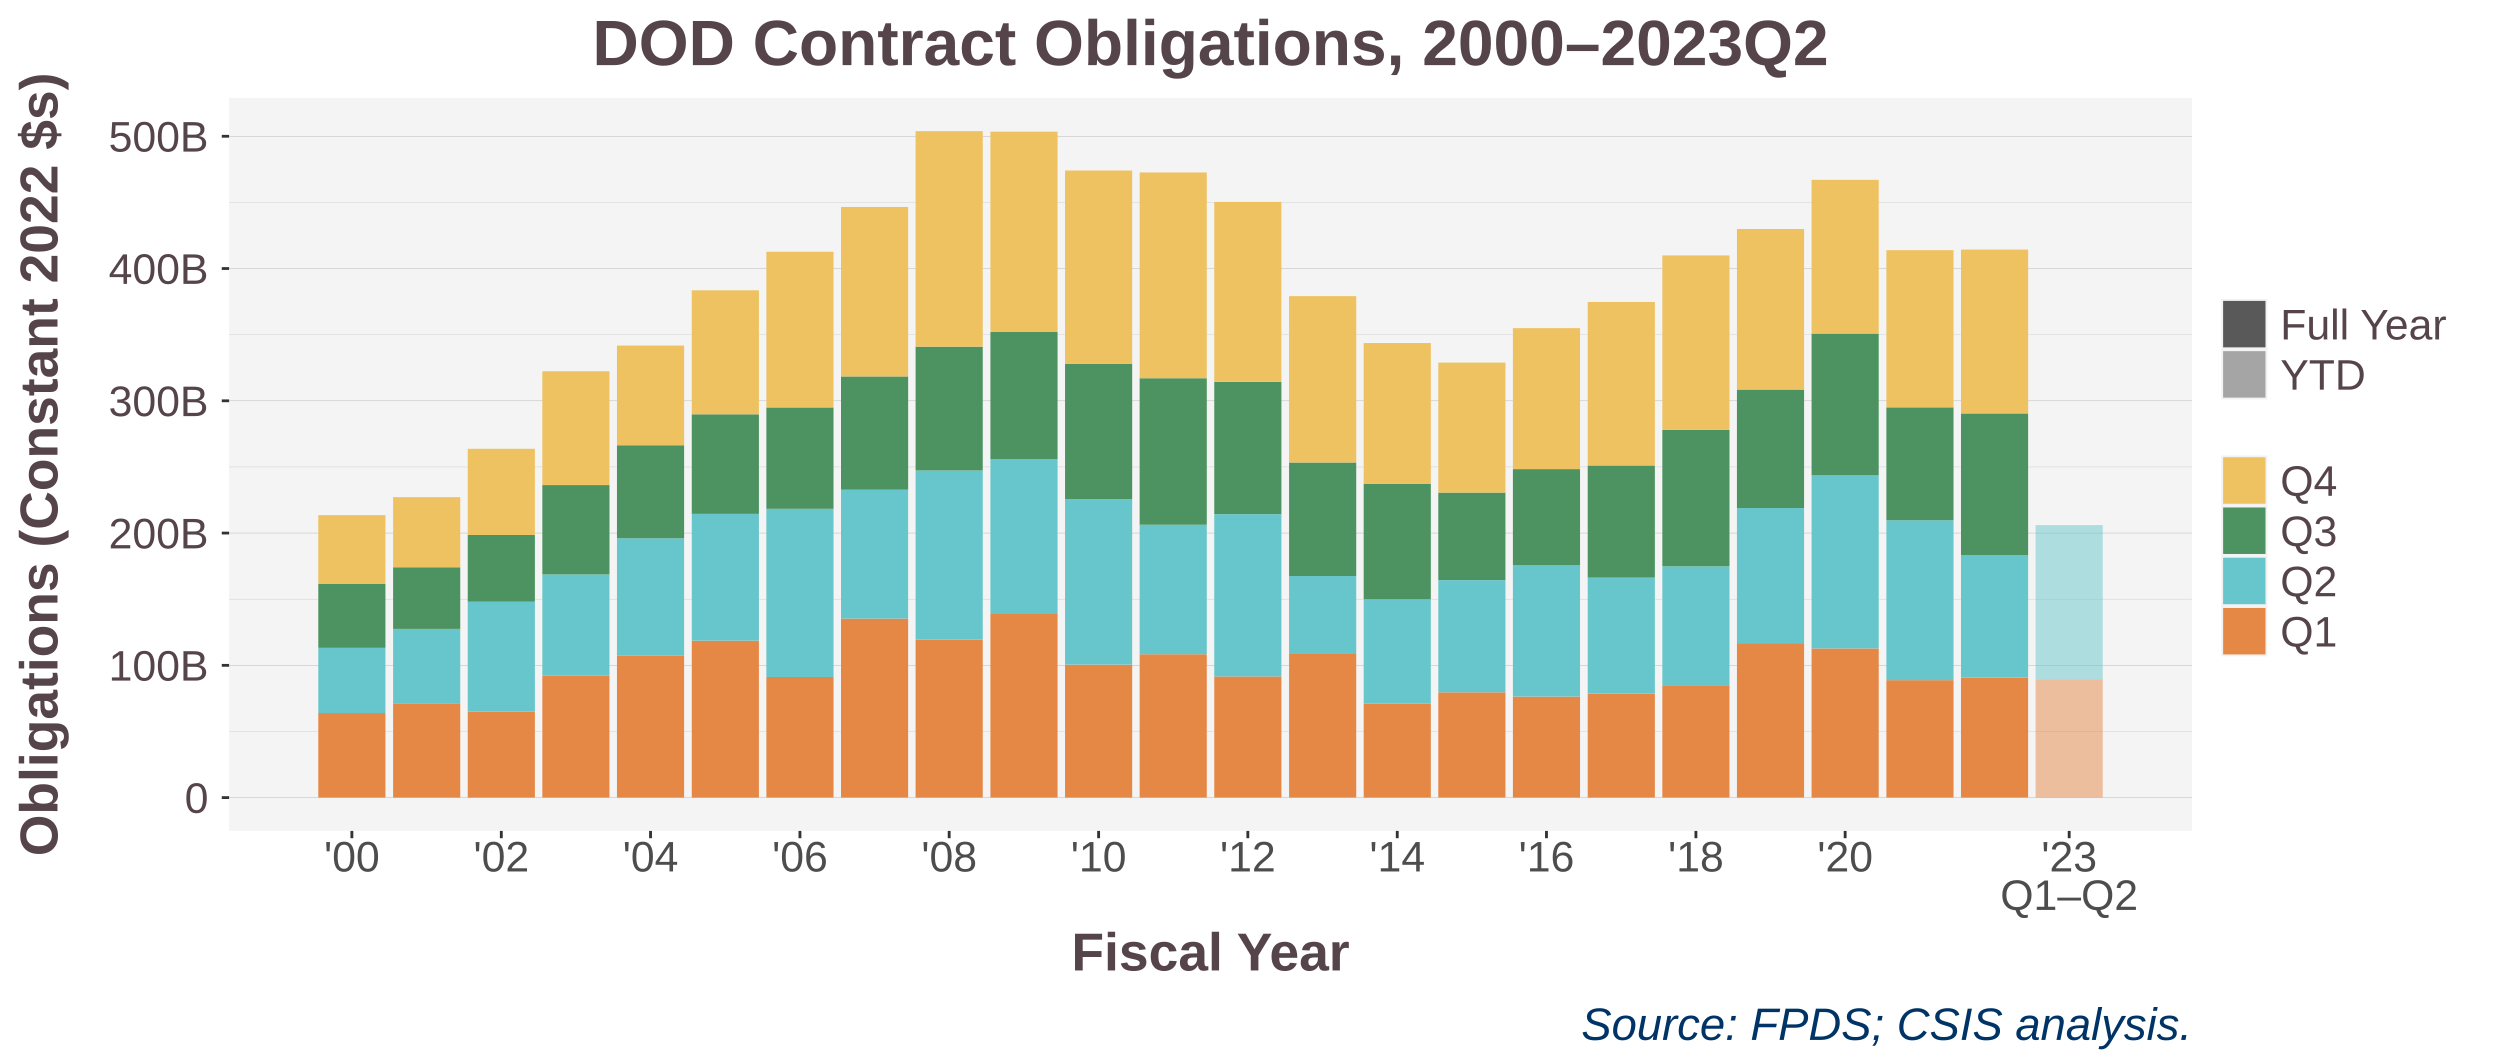
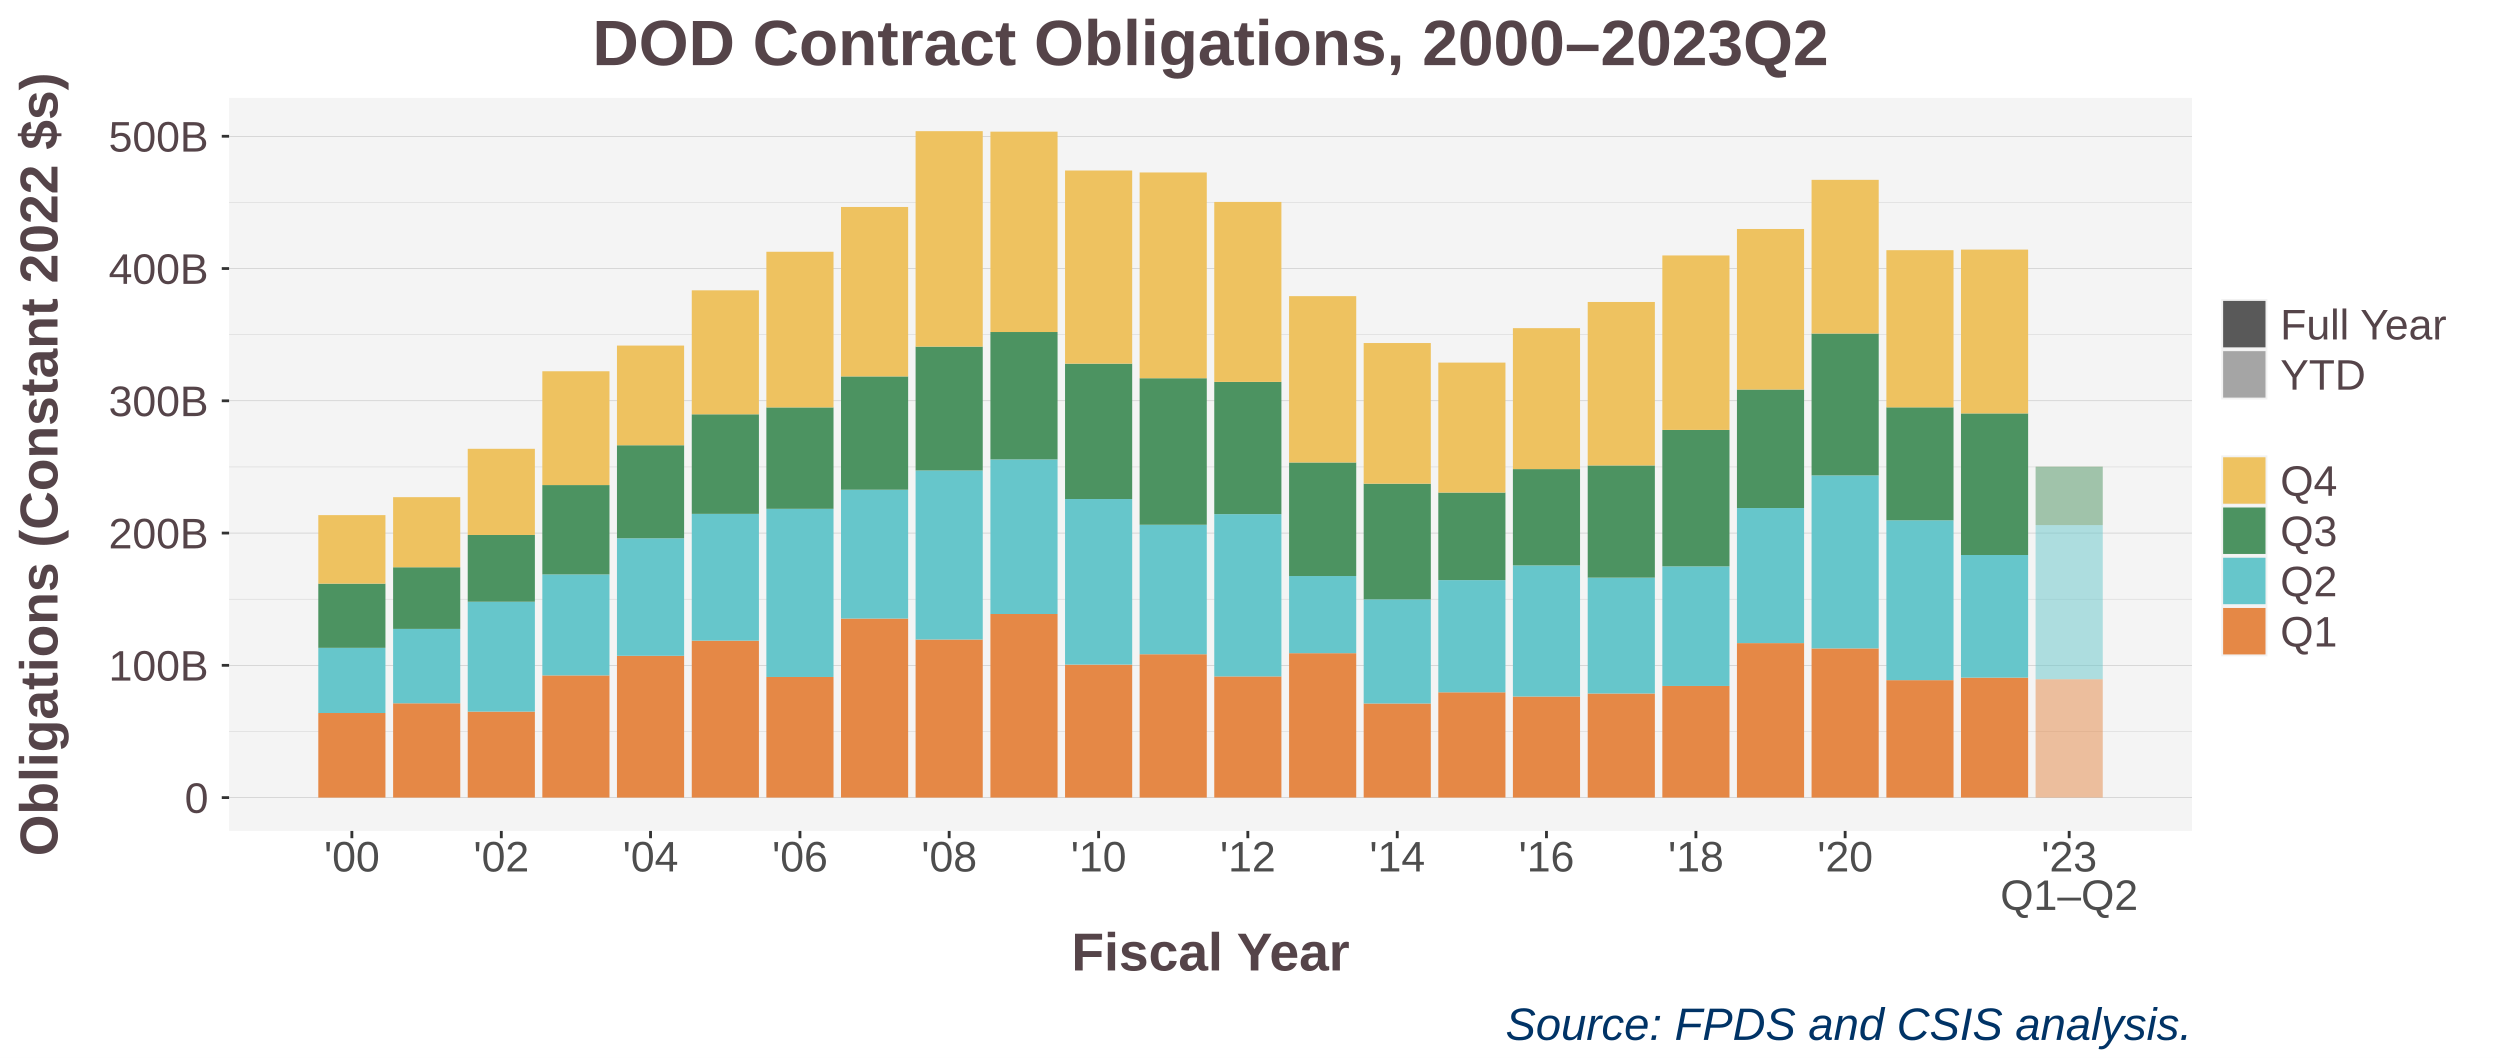
<svg xmlns="http://www.w3.org/2000/svg" class="svglite" width="936.00pt" height="396.00pt" viewBox="0 0 936.00 396.00">
  <defs>
    <style type="text/css">
    .svglite line, .svglite polyline, .svglite polygon, .svglite path, .svglite rect, .svglite circle {
      fill: none;
      stroke: #000000;
      stroke-linecap: round;
      stroke-linejoin: round;
      stroke-miterlimit: 10.00;
    }
    .svglite text {
      white-space: pre;
    }
  </style>
  </defs>
  <rect width="100%" height="100%" style="stroke: none; fill: #FFFFFF;" />
  <defs>
    <clipPath id="cpMC4wMHw5MzYuMDB8MC4wMHwzOTYuMDA=">
      <rect x="0.00" y="0.00" width="936.00" height="396.00" />
    </clipPath>
  </defs>
  <g clip-path="url(#cpMC4wMHw5MzYuMDB8MC4wMHwzOTYuMDA=)">
    <rect x="0.00" y="0.00" width="936.00" height="396.00" style="stroke-width: 1.07; stroke: #FFFFFF; fill: #FFFFFF;" />
  </g>
  <defs>
    <clipPath id="cpODUuNzd8ODIwLjY4fDM2LjYzfDMxMS4wOQ==">
      <rect x="85.77" y="36.63" width="734.91" height="274.46" />
    </clipPath>
  </defs>
  <g clip-path="url(#cpODUuNzd8ODIwLjY4fDM2LjYzfDMxMS4wOQ==)">
    <rect x="85.77" y="36.63" width="734.91" height="274.46" style="stroke-width: 1.07; stroke: none; fill: #F4F4F4;" />
    <polyline points="85.77,273.86 820.68,273.86 " style="stroke-width: 0.21; stroke: #D3D3D3; stroke-linecap: butt;" />
    <polyline points="85.77,224.34 820.68,224.34 " style="stroke-width: 0.21; stroke: #D3D3D3; stroke-linecap: butt;" />
    <polyline points="85.77,174.82 820.68,174.82 " style="stroke-width: 0.21; stroke: #D3D3D3; stroke-linecap: butt;" />
    <polyline points="85.77,125.30 820.68,125.30 " style="stroke-width: 0.21; stroke: #D3D3D3; stroke-linecap: butt;" />
    <polyline points="85.77,75.78 820.68,75.78 " style="stroke-width: 0.21; stroke: #D3D3D3; stroke-linecap: butt;" />
    <polyline points="85.77,298.62 820.68,298.62 " style="stroke-width: 0.21; stroke: #BEBEBE; stroke-linecap: butt;" />
    <polyline points="85.77,249.10 820.68,249.10 " style="stroke-width: 0.21; stroke: #BEBEBE; stroke-linecap: butt;" />
    <polyline points="85.77,199.58 820.68,199.58 " style="stroke-width: 0.21; stroke: #BEBEBE; stroke-linecap: butt;" />
    <polyline points="85.77,150.06 820.68,150.06 " style="stroke-width: 0.21; stroke: #BEBEBE; stroke-linecap: butt;" />
    <polyline points="85.77,100.54 820.68,100.54 " style="stroke-width: 0.21; stroke: #BEBEBE; stroke-linecap: butt;" />
    <polyline points="85.77,51.02 820.68,51.02 " style="stroke-width: 0.21; stroke: #BEBEBE; stroke-linecap: butt;" />
    <rect x="119.17" y="266.95" width="25.14" height="31.67" style="stroke-width: 1.07; stroke: none; stroke-linecap: butt; stroke-linejoin: miter; fill: #E58846;" />
    <rect x="147.18" y="263.31" width="25.14" height="35.31" style="stroke-width: 1.07; stroke: none; stroke-linecap: butt; stroke-linejoin: miter; fill: #E58846;" />
    <rect x="175.12" y="266.42" width="25.14" height="32.20" style="stroke-width: 1.07; stroke: none; stroke-linecap: butt; stroke-linejoin: miter; fill: #E58846;" />
    <rect x="203.05" y="252.87" width="25.14" height="45.75" style="stroke-width: 1.07; stroke: none; stroke-linecap: butt; stroke-linejoin: miter; fill: #E58846;" />
    <rect x="230.99" y="245.53" width="25.14" height="53.09" style="stroke-width: 1.07; stroke: none; stroke-linecap: butt; stroke-linejoin: miter; fill: #E58846;" />
    <rect x="259.00" y="239.86" width="25.14" height="58.76" style="stroke-width: 1.07; stroke: none; stroke-linecap: butt; stroke-linejoin: miter; fill: #E58846;" />
    <rect x="286.93" y="253.46" width="25.14" height="45.15" style="stroke-width: 1.07; stroke: none; stroke-linecap: butt; stroke-linejoin: miter; fill: #E58846;" />
    <rect x="314.87" y="231.58" width="25.14" height="67.03" style="stroke-width: 1.07; stroke: none; stroke-linecap: butt; stroke-linejoin: miter; fill: #E58846;" />
    <rect x="342.80" y="239.43" width="25.14" height="59.19" style="stroke-width: 1.07; stroke: none; stroke-linecap: butt; stroke-linejoin: miter; fill: #E58846;" />
    <rect x="370.81" y="229.88" width="25.14" height="68.73" style="stroke-width: 1.07; stroke: none; stroke-linecap: butt; stroke-linejoin: miter; fill: #E58846;" />
    <rect x="398.75" y="248.83" width="25.14" height="49.79" style="stroke-width: 1.07; stroke: none; stroke-linecap: butt; stroke-linejoin: miter; fill: #E58846;" />
    <rect x="426.68" y="244.95" width="25.14" height="53.67" style="stroke-width: 1.07; stroke: none; stroke-linecap: butt; stroke-linejoin: miter; fill: #E58846;" />
    <rect x="454.62" y="253.25" width="25.14" height="45.36" style="stroke-width: 1.07; stroke: none; stroke-linecap: butt; stroke-linejoin: miter; fill: #E58846;" />
    <rect x="482.63" y="244.55" width="25.14" height="54.06" style="stroke-width: 1.07; stroke: none; stroke-linecap: butt; stroke-linejoin: miter; fill: #E58846;" />
    <rect x="510.56" y="263.38" width="25.14" height="35.24" style="stroke-width: 1.07; stroke: none; stroke-linecap: butt; stroke-linejoin: miter; fill: #E58846;" />
    <rect x="538.50" y="259.19" width="25.14" height="39.42" style="stroke-width: 1.07; stroke: none; stroke-linecap: butt; stroke-linejoin: miter; fill: #E58846;" />
    <rect x="566.43" y="260.78" width="25.14" height="37.84" style="stroke-width: 1.07; stroke: none; stroke-linecap: butt; stroke-linejoin: miter; fill: #E58846;" />
    <rect x="594.44" y="259.64" width="25.14" height="38.98" style="stroke-width: 1.07; stroke: none; stroke-linecap: butt; stroke-linejoin: miter; fill: #E58846;" />
    <rect x="622.38" y="256.82" width="25.14" height="41.80" style="stroke-width: 1.07; stroke: none; stroke-linecap: butt; stroke-linejoin: miter; fill: #E58846;" />
    <rect x="650.31" y="240.78" width="25.14" height="57.83" style="stroke-width: 1.07; stroke: none; stroke-linecap: butt; stroke-linejoin: miter; fill: #E58846;" />
    <rect x="678.25" y="242.77" width="25.14" height="55.85" style="stroke-width: 1.07; stroke: none; stroke-linecap: butt; stroke-linejoin: miter; fill: #E58846;" />
    <rect x="706.26" y="254.65" width="25.14" height="43.97" style="stroke-width: 1.07; stroke: none; stroke-linecap: butt; stroke-linejoin: miter; fill: #E58846;" />
    <rect x="734.19" y="253.70" width="25.14" height="44.91" style="stroke-width: 1.07; stroke: none; stroke-linecap: butt; stroke-linejoin: miter; fill: #E58846;" />
    <rect x="762.13" y="254.30" width="25.14" height="44.32" style="stroke-width: 1.07; stroke: none; stroke-linecap: butt; stroke-linejoin: miter; fill: #E58846; fill-opacity: 0.50;" />
    <rect x="119.17" y="242.56" width="25.14" height="24.39" style="stroke-width: 1.07; stroke: none; stroke-linecap: butt; stroke-linejoin: miter; fill: #66C6CB;" />
    <rect x="147.18" y="235.46" width="25.14" height="27.85" style="stroke-width: 1.07; stroke: none; stroke-linecap: butt; stroke-linejoin: miter; fill: #66C6CB;" />
    <rect x="175.12" y="225.30" width="25.14" height="41.12" style="stroke-width: 1.07; stroke: none; stroke-linecap: butt; stroke-linejoin: miter; fill: #66C6CB;" />
    <rect x="203.05" y="215.06" width="25.14" height="37.81" style="stroke-width: 1.07; stroke: none; stroke-linecap: butt; stroke-linejoin: miter; fill: #66C6CB;" />
    <rect x="230.99" y="201.53" width="25.14" height="44.00" style="stroke-width: 1.07; stroke: none; stroke-linecap: butt; stroke-linejoin: miter; fill: #66C6CB;" />
    <rect x="259.00" y="192.39" width="25.14" height="47.47" style="stroke-width: 1.07; stroke: none; stroke-linecap: butt; stroke-linejoin: miter; fill: #66C6CB;" />
    <rect x="286.93" y="190.50" width="25.14" height="62.96" style="stroke-width: 1.07; stroke: none; stroke-linecap: butt; stroke-linejoin: miter; fill: #66C6CB;" />
    <rect x="314.87" y="183.35" width="25.14" height="48.24" style="stroke-width: 1.07; stroke: none; stroke-linecap: butt; stroke-linejoin: miter; fill: #66C6CB;" />
    <rect x="342.80" y="176.15" width="25.14" height="63.28" style="stroke-width: 1.07; stroke: none; stroke-linecap: butt; stroke-linejoin: miter; fill: #66C6CB;" />
    <rect x="370.81" y="172.01" width="25.14" height="57.87" style="stroke-width: 1.07; stroke: none; stroke-linecap: butt; stroke-linejoin: miter; fill: #66C6CB;" />
    <rect x="398.75" y="186.84" width="25.14" height="61.98" style="stroke-width: 1.07; stroke: none; stroke-linecap: butt; stroke-linejoin: miter; fill: #66C6CB;" />
    <rect x="426.68" y="196.47" width="25.14" height="48.48" style="stroke-width: 1.07; stroke: none; stroke-linecap: butt; stroke-linejoin: miter; fill: #66C6CB;" />
    <rect x="454.62" y="192.50" width="25.14" height="60.76" style="stroke-width: 1.07; stroke: none; stroke-linecap: butt; stroke-linejoin: miter; fill: #66C6CB;" />
    <rect x="482.63" y="215.67" width="25.14" height="28.88" style="stroke-width: 1.07; stroke: none; stroke-linecap: butt; stroke-linejoin: miter; fill: #66C6CB;" />
    <rect x="510.56" y="224.40" width="25.14" height="38.98" style="stroke-width: 1.07; stroke: none; stroke-linecap: butt; stroke-linejoin: miter; fill: #66C6CB;" />
    <rect x="538.50" y="217.20" width="25.14" height="42.00" style="stroke-width: 1.07; stroke: none; stroke-linecap: butt; stroke-linejoin: miter; fill: #66C6CB;" />
    <rect x="566.43" y="211.69" width="25.14" height="49.09" style="stroke-width: 1.07; stroke: none; stroke-linecap: butt; stroke-linejoin: miter; fill: #66C6CB;" />
    <rect x="594.44" y="216.27" width="25.14" height="43.37" style="stroke-width: 1.07; stroke: none; stroke-linecap: butt; stroke-linejoin: miter; fill: #66C6CB;" />
    <rect x="622.38" y="212.05" width="25.14" height="44.77" style="stroke-width: 1.07; stroke: none; stroke-linecap: butt; stroke-linejoin: miter; fill: #66C6CB;" />
    <rect x="650.31" y="190.21" width="25.14" height="50.57" style="stroke-width: 1.07; stroke: none; stroke-linecap: butt; stroke-linejoin: miter; fill: #66C6CB;" />
    <rect x="678.25" y="177.99" width="25.14" height="64.77" style="stroke-width: 1.07; stroke: none; stroke-linecap: butt; stroke-linejoin: miter; fill: #66C6CB;" />
    <rect x="706.26" y="194.80" width="25.14" height="59.85" style="stroke-width: 1.07; stroke: none; stroke-linecap: butt; stroke-linejoin: miter; fill: #66C6CB;" />
    <rect x="734.19" y="207.80" width="25.14" height="45.90" style="stroke-width: 1.07; stroke: none; stroke-linecap: butt; stroke-linejoin: miter; fill: #66C6CB;" />
    <rect x="762.13" y="196.60" width="25.14" height="57.70" style="stroke-width: 1.07; stroke: none; stroke-linecap: butt; stroke-linejoin: miter; fill: #66C6CB; fill-opacity: 0.50;" />
    <rect x="119.17" y="218.51" width="25.14" height="24.04" style="stroke-width: 1.07; stroke: none; stroke-linecap: butt; stroke-linejoin: miter; fill: #4C9361;" />
    <rect x="147.18" y="212.38" width="25.14" height="23.08" style="stroke-width: 1.07; stroke: none; stroke-linecap: butt; stroke-linejoin: miter; fill: #4C9361;" />
    <rect x="175.12" y="200.29" width="25.14" height="25.00" style="stroke-width: 1.07; stroke: none; stroke-linecap: butt; stroke-linejoin: miter; fill: #4C9361;" />
    <rect x="203.05" y="181.61" width="25.14" height="33.45" style="stroke-width: 1.07; stroke: none; stroke-linecap: butt; stroke-linejoin: miter; fill: #4C9361;" />
    <rect x="230.99" y="166.70" width="25.14" height="34.83" style="stroke-width: 1.07; stroke: none; stroke-linecap: butt; stroke-linejoin: miter; fill: #4C9361;" />
    <rect x="259.00" y="155.11" width="25.14" height="37.28" style="stroke-width: 1.07; stroke: none; stroke-linecap: butt; stroke-linejoin: miter; fill: #4C9361;" />
    <rect x="286.93" y="152.53" width="25.14" height="37.97" style="stroke-width: 1.07; stroke: none; stroke-linecap: butt; stroke-linejoin: miter; fill: #4C9361;" />
    <rect x="314.87" y="140.93" width="25.14" height="42.42" style="stroke-width: 1.07; stroke: none; stroke-linecap: butt; stroke-linejoin: miter; fill: #4C9361;" />
    <rect x="342.80" y="129.77" width="25.14" height="46.38" style="stroke-width: 1.07; stroke: none; stroke-linecap: butt; stroke-linejoin: miter; fill: #4C9361;" />
    <rect x="370.81" y="124.30" width="25.14" height="47.70" style="stroke-width: 1.07; stroke: none; stroke-linecap: butt; stroke-linejoin: miter; fill: #4C9361;" />
    <rect x="398.75" y="136.15" width="25.14" height="50.69" style="stroke-width: 1.07; stroke: none; stroke-linecap: butt; stroke-linejoin: miter; fill: #4C9361;" />
    <rect x="426.68" y="141.61" width="25.14" height="54.86" style="stroke-width: 1.07; stroke: none; stroke-linecap: butt; stroke-linejoin: miter; fill: #4C9361;" />
    <rect x="454.62" y="142.98" width="25.14" height="49.51" style="stroke-width: 1.07; stroke: none; stroke-linecap: butt; stroke-linejoin: miter; fill: #4C9361;" />
    <rect x="482.63" y="173.15" width="25.14" height="42.52" style="stroke-width: 1.07; stroke: none; stroke-linecap: butt; stroke-linejoin: miter; fill: #4C9361;" />
    <rect x="510.56" y="181.09" width="25.14" height="43.31" style="stroke-width: 1.07; stroke: none; stroke-linecap: butt; stroke-linejoin: miter; fill: #4C9361;" />
    <rect x="538.50" y="184.41" width="25.14" height="32.78" style="stroke-width: 1.07; stroke: none; stroke-linecap: butt; stroke-linejoin: miter; fill: #4C9361;" />
    <rect x="566.43" y="175.63" width="25.14" height="36.06" style="stroke-width: 1.07; stroke: none; stroke-linecap: butt; stroke-linejoin: miter; fill: #4C9361;" />
    <rect x="594.44" y="174.26" width="25.14" height="42.01" style="stroke-width: 1.07; stroke: none; stroke-linecap: butt; stroke-linejoin: miter; fill: #4C9361;" />
    <rect x="622.38" y="160.96" width="25.14" height="51.09" style="stroke-width: 1.07; stroke: none; stroke-linecap: butt; stroke-linejoin: miter; fill: #4C9361;" />
    <rect x="650.31" y="145.84" width="25.14" height="44.37" style="stroke-width: 1.07; stroke: none; stroke-linecap: butt; stroke-linejoin: miter; fill: #4C9361;" />
    <rect x="678.25" y="124.87" width="25.14" height="53.12" style="stroke-width: 1.07; stroke: none; stroke-linecap: butt; stroke-linejoin: miter; fill: #4C9361;" />
    <rect x="706.26" y="152.50" width="25.14" height="42.30" style="stroke-width: 1.07; stroke: none; stroke-linecap: butt; stroke-linejoin: miter; fill: #4C9361;" />
    <rect x="734.19" y="154.78" width="25.14" height="53.02" style="stroke-width: 1.07; stroke: none; stroke-linecap: butt; stroke-linejoin: miter; fill: #4C9361;" />
+     <rect x="762.13" y="174.71" width="25.14" height="21.89" style="stroke-width: 1.07; stroke: none; stroke-linecap: butt; stroke-linejoin: miter; fill: #4C9361; fill-opacity: 0.50;" />
    <rect x="119.17" y="192.86" width="25.14" height="25.65" style="stroke-width: 1.07; stroke: none; stroke-linecap: butt; stroke-linejoin: miter; fill: #EEC260;" />
    <rect x="147.18" y="186.14" width="25.14" height="26.24" style="stroke-width: 1.07; stroke: none; stroke-linecap: butt; stroke-linejoin: miter; fill: #EEC260;" />
    <rect x="175.12" y="168.03" width="25.14" height="32.26" style="stroke-width: 1.07; stroke: none; stroke-linecap: butt; stroke-linejoin: miter; fill: #EEC260;" />
    <rect x="203.05" y="139.00" width="25.14" height="42.61" style="stroke-width: 1.07; stroke: none; stroke-linecap: butt; stroke-linejoin: miter; fill: #EEC260;" />
    <rect x="230.99" y="129.38" width="25.14" height="37.32" style="stroke-width: 1.07; stroke: none; stroke-linecap: butt; stroke-linejoin: miter; fill: #EEC260;" />
    <rect x="259.00" y="108.70" width="25.14" height="46.41" style="stroke-width: 1.07; stroke: none; stroke-linecap: butt; stroke-linejoin: miter; fill: #EEC260;" />
    <rect x="286.93" y="94.26" width="25.14" height="58.27" style="stroke-width: 1.07; stroke: none; stroke-linecap: butt; stroke-linejoin: miter; fill: #EEC260;" />
    <rect x="314.87" y="77.49" width="25.14" height="63.44" style="stroke-width: 1.07; stroke: none; stroke-linecap: butt; stroke-linejoin: miter; fill: #EEC260;" />
    <rect x="342.80" y="49.11" width="25.14" height="80.66" style="stroke-width: 1.07; stroke: none; stroke-linecap: butt; stroke-linejoin: miter; fill: #EEC260;" />
    <rect x="370.81" y="49.29" width="25.14" height="75.02" style="stroke-width: 1.07; stroke: none; stroke-linecap: butt; stroke-linejoin: miter; fill: #EEC260;" />
    <rect x="398.75" y="63.84" width="25.14" height="72.30" style="stroke-width: 1.07; stroke: none; stroke-linecap: butt; stroke-linejoin: miter; fill: #EEC260;" />
    <rect x="426.68" y="64.57" width="25.14" height="77.04" style="stroke-width: 1.07; stroke: none; stroke-linecap: butt; stroke-linejoin: miter; fill: #EEC260;" />
    <rect x="454.62" y="75.60" width="25.14" height="67.38" style="stroke-width: 1.07; stroke: none; stroke-linecap: butt; stroke-linejoin: miter; fill: #EEC260;" />
    <rect x="482.63" y="110.87" width="25.14" height="62.28" style="stroke-width: 1.07; stroke: none; stroke-linecap: butt; stroke-linejoin: miter; fill: #EEC260;" />
    <rect x="510.56" y="128.43" width="25.14" height="52.66" style="stroke-width: 1.07; stroke: none; stroke-linecap: butt; stroke-linejoin: miter; fill: #EEC260;" />
    <rect x="538.50" y="135.76" width="25.14" height="48.65" style="stroke-width: 1.07; stroke: none; stroke-linecap: butt; stroke-linejoin: miter; fill: #EEC260;" />
    <rect x="566.43" y="122.86" width="25.14" height="52.77" style="stroke-width: 1.07; stroke: none; stroke-linecap: butt; stroke-linejoin: miter; fill: #EEC260;" />
    <rect x="594.44" y="113.06" width="25.14" height="61.20" style="stroke-width: 1.07; stroke: none; stroke-linecap: butt; stroke-linejoin: miter; fill: #EEC260;" />
    <rect x="622.38" y="95.64" width="25.14" height="65.32" style="stroke-width: 1.07; stroke: none; stroke-linecap: butt; stroke-linejoin: miter; fill: #EEC260;" />
    <rect x="650.31" y="85.73" width="25.14" height="60.11" style="stroke-width: 1.07; stroke: none; stroke-linecap: butt; stroke-linejoin: miter; fill: #EEC260;" />
    <rect x="678.25" y="67.33" width="25.14" height="57.54" style="stroke-width: 1.07; stroke: none; stroke-linecap: butt; stroke-linejoin: miter; fill: #EEC260;" />
    <rect x="706.26" y="93.67" width="25.14" height="58.84" style="stroke-width: 1.07; stroke: none; stroke-linecap: butt; stroke-linejoin: miter; fill: #EEC260;" />
    <rect x="734.19" y="93.45" width="25.14" height="61.33" style="stroke-width: 1.07; stroke: none; stroke-linecap: butt; stroke-linejoin: miter; fill: #EEC260;" />
+     <rect x="762.13" y="174.67" width="25.14" height="0.034" style="stroke-width: 1.07; stroke: none; stroke-linecap: butt; stroke-linejoin: miter; fill: #EEC260; fill-opacity: 0.50;" />
  </g>
  <g clip-path="url(#cpMC4wMHw5MzYuMDB8MC4wMHwzOTYuMDA=)">
    <text x="78.04" y="304.34" text-anchor="end" style="font-size: 16.00px;fill: #554449; font-family: &quot;Arial&quot;;" textLength="8.90px" lengthAdjust="spacingAndGlyphs">0</text>
    <text x="78.04" y="254.83" text-anchor="end" style="font-size: 16.00px;fill: #554449; font-family: &quot;Arial&quot;;" textLength="37.37px" lengthAdjust="spacingAndGlyphs">100B</text>
    <text x="78.04" y="205.31" text-anchor="end" style="font-size: 16.00px;fill: #554449; font-family: &quot;Arial&quot;;" textLength="37.37px" lengthAdjust="spacingAndGlyphs">200B</text>
    <text x="78.04" y="155.79" text-anchor="end" style="font-size: 16.00px;fill: #554449; font-family: &quot;Arial&quot;;" textLength="37.37px" lengthAdjust="spacingAndGlyphs">300B</text>
    <text x="78.04" y="106.27" text-anchor="end" style="font-size: 16.00px;fill: #554449; font-family: &quot;Arial&quot;;" textLength="37.37px" lengthAdjust="spacingAndGlyphs">400B</text>
    <text x="78.04" y="56.75" text-anchor="end" style="font-size: 16.00px;fill: #554449; font-family: &quot;Arial&quot;;" textLength="37.37px" lengthAdjust="spacingAndGlyphs">500B</text>
    <polyline points="83.03,298.62 85.77,298.62 " style="stroke-width: 1.07; stroke: #333333; stroke-linecap: butt;" />
    <polyline points="83.03,249.10 85.77,249.10 " style="stroke-width: 1.07; stroke: #333333; stroke-linecap: butt;" />
    <polyline points="83.03,199.58 85.77,199.58 " style="stroke-width: 1.07; stroke: #333333; stroke-linecap: butt;" />
    <polyline points="83.03,150.06 85.77,150.06 " style="stroke-width: 1.07; stroke: #333333; stroke-linecap: butt;" />
    <polyline points="83.03,100.54 85.77,100.54 " style="stroke-width: 1.07; stroke: #333333; stroke-linecap: butt;" />
    <polyline points="83.03,51.02 85.77,51.02 " style="stroke-width: 1.07; stroke: #333333; stroke-linecap: butt;" />
    <polyline points="131.74,313.83 131.74,311.09 " style="stroke-width: 1.07; stroke: #333333; stroke-linecap: butt;" />
    <polyline points="187.69,313.83 187.69,311.09 " style="stroke-width: 1.07; stroke: #333333; stroke-linecap: butt;" />
    <polyline points="243.56,313.83 243.56,311.09 " style="stroke-width: 1.07; stroke: #333333; stroke-linecap: butt;" />
    <polyline points="299.50,313.83 299.50,311.09 " style="stroke-width: 1.07; stroke: #333333; stroke-linecap: butt;" />
    <polyline points="355.37,313.83 355.37,311.09 " style="stroke-width: 1.07; stroke: #333333; stroke-linecap: butt;" />
    <polyline points="411.32,313.83 411.32,311.09 " style="stroke-width: 1.07; stroke: #333333; stroke-linecap: butt;" />
    <polyline points="467.19,313.83 467.19,311.09 " style="stroke-width: 1.07; stroke: #333333; stroke-linecap: butt;" />
    <polyline points="523.13,313.83 523.13,311.09 " style="stroke-width: 1.07; stroke: #333333; stroke-linecap: butt;" />
    <polyline points="579.00,313.83 579.00,311.09 " style="stroke-width: 1.07; stroke: #333333; stroke-linecap: butt;" />
    <polyline points="634.95,313.83 634.95,311.09 " style="stroke-width: 1.07; stroke: #333333; stroke-linecap: butt;" />
    <polyline points="690.82,313.83 690.82,311.09 " style="stroke-width: 1.07; stroke: #333333; stroke-linecap: butt;" />
    <polyline points="774.70,313.83 774.70,311.09 " style="stroke-width: 1.07; stroke: #333333; stroke-linecap: butt;" />
    <text x="131.74" y="326.28" text-anchor="middle" style="font-size: 16.00px;fill: #4D4D4D; font-family: &quot;Arial&quot;;" textLength="20.85px" lengthAdjust="spacingAndGlyphs">'00</text>
    <text x="187.69" y="326.28" text-anchor="middle" style="font-size: 16.00px;fill: #4D4D4D; font-family: &quot;Arial&quot;;" textLength="20.85px" lengthAdjust="spacingAndGlyphs">'02</text>
    <text x="243.56" y="326.28" text-anchor="middle" style="font-size: 16.00px;fill: #4D4D4D; font-family: &quot;Arial&quot;;" textLength="20.85px" lengthAdjust="spacingAndGlyphs">'04</text>
    <text x="299.50" y="326.28" text-anchor="middle" style="font-size: 16.00px;fill: #4D4D4D; font-family: &quot;Arial&quot;;" textLength="20.85px" lengthAdjust="spacingAndGlyphs">'06</text>
    <text x="355.37" y="326.28" text-anchor="middle" style="font-size: 16.00px;fill: #4D4D4D; font-family: &quot;Arial&quot;;" textLength="20.85px" lengthAdjust="spacingAndGlyphs">'08</text>
    <text x="411.32" y="326.28" text-anchor="middle" style="font-size: 16.00px;fill: #4D4D4D; font-family: &quot;Arial&quot;;" textLength="20.85px" lengthAdjust="spacingAndGlyphs">'10</text>
    <text x="467.19" y="326.28" text-anchor="middle" style="font-size: 16.00px;fill: #4D4D4D; font-family: &quot;Arial&quot;;" textLength="20.85px" lengthAdjust="spacingAndGlyphs">'12</text>
    <text x="523.13" y="326.28" text-anchor="middle" style="font-size: 16.00px;fill: #4D4D4D; font-family: &quot;Arial&quot;;" textLength="20.85px" lengthAdjust="spacingAndGlyphs">'14</text>
    <text x="579.00" y="326.28" text-anchor="middle" style="font-size: 16.00px;fill: #4D4D4D; font-family: &quot;Arial&quot;;" textLength="20.85px" lengthAdjust="spacingAndGlyphs">'16</text>
    <text x="634.95" y="326.28" text-anchor="middle" style="font-size: 16.00px;fill: #4D4D4D; font-family: &quot;Arial&quot;;" textLength="20.85px" lengthAdjust="spacingAndGlyphs">'18</text>
    <text x="690.82" y="326.28" text-anchor="middle" style="font-size: 16.00px;fill: #4D4D4D; font-family: &quot;Arial&quot;;" textLength="20.85px" lengthAdjust="spacingAndGlyphs">'20</text>
    <text x="774.70" y="326.28" text-anchor="middle" style="font-size: 16.00px;fill: #4D4D4D; font-family: &quot;Arial&quot;;" textLength="20.85px" lengthAdjust="spacingAndGlyphs">'23</text>
    <text x="774.70" y="340.68" text-anchor="middle" style="font-size: 16.00px;fill: #4D4D4D; font-family: &quot;Arial&quot;;" textLength="51.58px" lengthAdjust="spacingAndGlyphs">Q1–Q2</text>
    <text x="453.22" y="363.35" text-anchor="middle" style="font-size: 20.00px; font-weight: bold;fill: #554449; font-family: &quot;Arial&quot;;" textLength="104.18px" lengthAdjust="spacingAndGlyphs">Fiscal Year</text>
    <text transform="translate(21.52,173.86) rotate(-90)" text-anchor="middle" style="font-size: 20.00px; font-weight: bold;fill: #554449; font-family: &quot;Arial&quot;;" textLength="293.42px" lengthAdjust="spacingAndGlyphs">Obligations (Constant 2022 $s)</text>
    <rect x="831.63" y="101.99" width="86.37" height="47.58" style="stroke-width: 1.07; stroke: none; fill: #FFFFFF;" />
    <rect x="831.63" y="111.95" width="17.28" height="18.81" style="stroke-width: 1.07; stroke: none; fill: #F2F2F2;" />
    <rect x="832.34" y="112.66" width="15.86" height="17.39" style="stroke-width: 1.07; stroke: none; stroke-linecap: butt; stroke-linejoin: miter; fill: #595959;" />
    <rect x="831.63" y="130.76" width="17.28" height="18.81" style="stroke-width: 1.07; stroke: none; fill: #F2F2F2;" />
    <rect x="832.34" y="131.47" width="15.86" height="17.39" style="stroke-width: 1.07; stroke: none; stroke-linecap: butt; stroke-linejoin: miter; fill: #595959; fill-opacity: 0.50;" />
    <text x="853.74" y="127.09" style="font-size: 16.00px;fill: #554449; font-family: &quot;Arial&quot;;" textLength="62.27px" lengthAdjust="spacingAndGlyphs">Full Year</text>
    <text x="853.74" y="145.90" style="font-size: 16.00px;fill: #554449; font-family: &quot;Arial&quot;;" textLength="32.00px" lengthAdjust="spacingAndGlyphs">YTD</text>
    <rect x="831.63" y="160.53" width="45.44" height="85.20" style="stroke-width: 1.07; stroke: none; fill: #FFFFFF;" />
    <rect x="831.63" y="170.50" width="17.28" height="18.81" style="stroke-width: 1.07; stroke: none; fill: #F2F2F2;" />
    <rect x="832.34" y="171.20" width="15.86" height="17.39" style="stroke-width: 1.07; stroke: none; stroke-linecap: butt; stroke-linejoin: miter; fill: #EEC260;" />
    <rect x="831.63" y="189.30" width="17.28" height="18.81" style="stroke-width: 1.07; stroke: none; fill: #F2F2F2;" />
    <rect x="832.34" y="190.01" width="15.86" height="17.39" style="stroke-width: 1.07; stroke: none; stroke-linecap: butt; stroke-linejoin: miter; fill: #4C9361;" />
    <rect x="831.63" y="208.11" width="17.28" height="18.81" style="stroke-width: 1.07; stroke: none; fill: #F2F2F2;" />
    <rect x="832.34" y="208.82" width="15.86" height="17.39" style="stroke-width: 1.07; stroke: none; stroke-linecap: butt; stroke-linejoin: miter; fill: #66C6CB;" />
    <rect x="831.63" y="226.92" width="17.28" height="18.81" style="stroke-width: 1.07; stroke: none; fill: #F2F2F2;" />
    <rect x="832.34" y="227.63" width="15.86" height="17.39" style="stroke-width: 1.07; stroke: none; stroke-linecap: butt; stroke-linejoin: miter; fill: #E58846;" />
    <text x="853.74" y="185.63" style="font-size: 16.00px;fill: #554449; font-family: &quot;Arial&quot;;" textLength="21.34px" lengthAdjust="spacingAndGlyphs">Q4</text>
    <text x="853.74" y="204.44" style="font-size: 16.00px;fill: #554449; font-family: &quot;Arial&quot;;" textLength="21.34px" lengthAdjust="spacingAndGlyphs">Q3</text>
    <text x="853.74" y="223.25" style="font-size: 16.00px;fill: #554449; font-family: &quot;Arial&quot;;" textLength="21.34px" lengthAdjust="spacingAndGlyphs">Q2</text>
    <text x="853.74" y="242.06" style="font-size: 16.00px;fill: #554449; font-family: &quot;Arial&quot;;" textLength="21.34px" lengthAdjust="spacingAndGlyphs">Q1</text>
    <text x="453.22" y="24.38" text-anchor="middle" style="font-size: 24.00px; font-weight: bold;fill: #554449; font-family: &quot;Arial&quot;;" textLength="462.82px" lengthAdjust="spacingAndGlyphs">DOD Contract Obligations, 2000–2023Q2</text>
-     <text x="820.68" y="389.34" text-anchor="end" style="font-size: 17.00px; font-style: italic;fill: #003366; font-family: &quot;Arial&quot;;" textLength="228.65px" lengthAdjust="spacingAndGlyphs">Source: FPDS; CSIS analysis.</text>
+     <text x="820.68" y="389.34" text-anchor="end" style="font-size: 17.00px; font-style: italic;fill: #003366; font-family: &quot;Arial&quot;;" textLength="257.01px" lengthAdjust="spacingAndGlyphs">Source: FPDS and CSIS analysis.</text>
  </g>
</svg>
